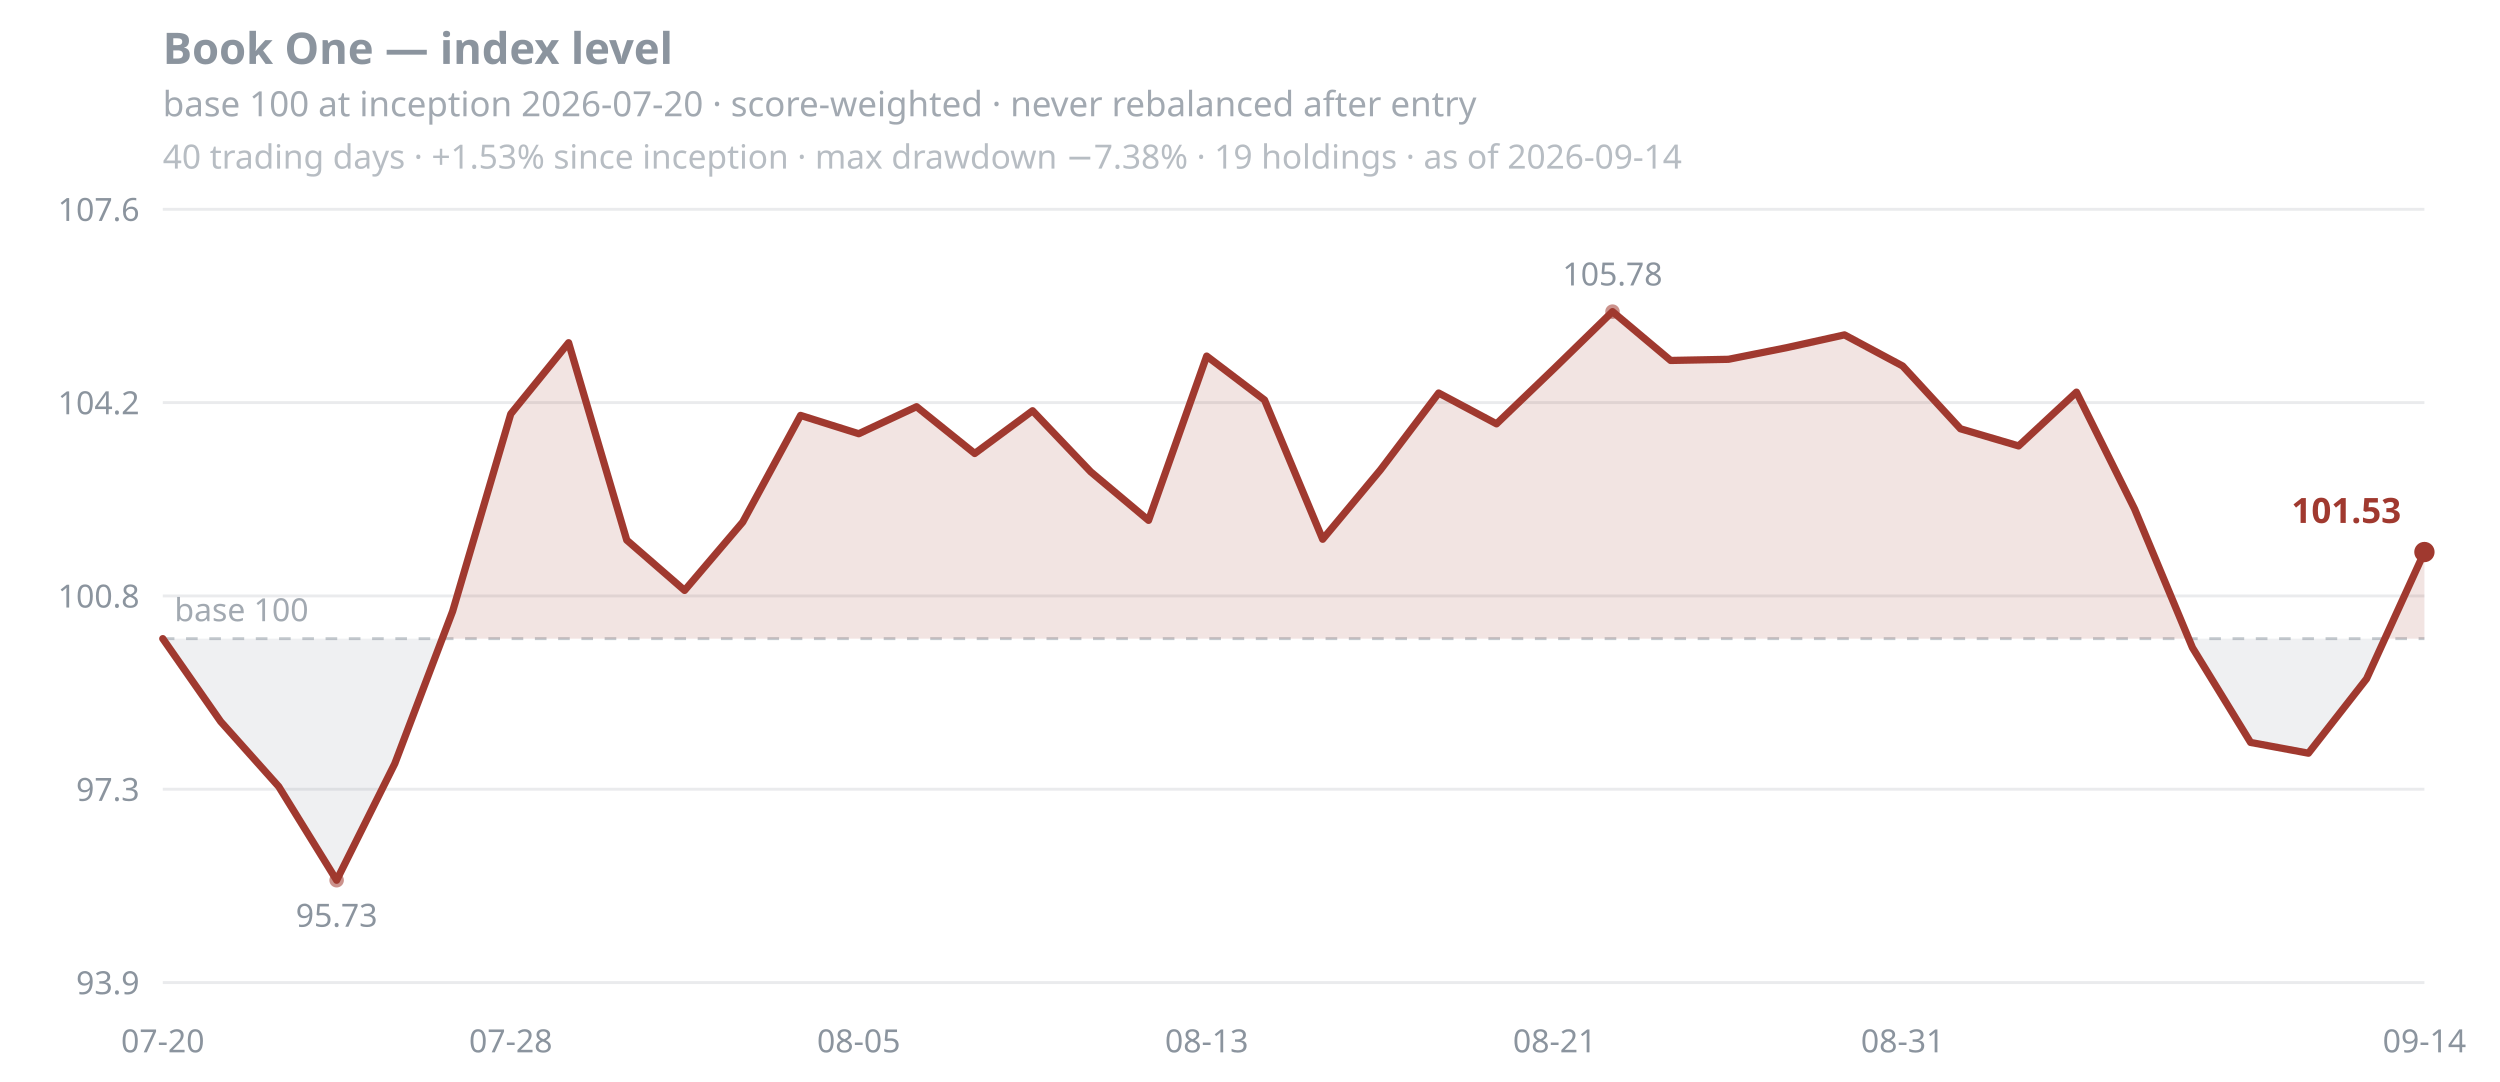
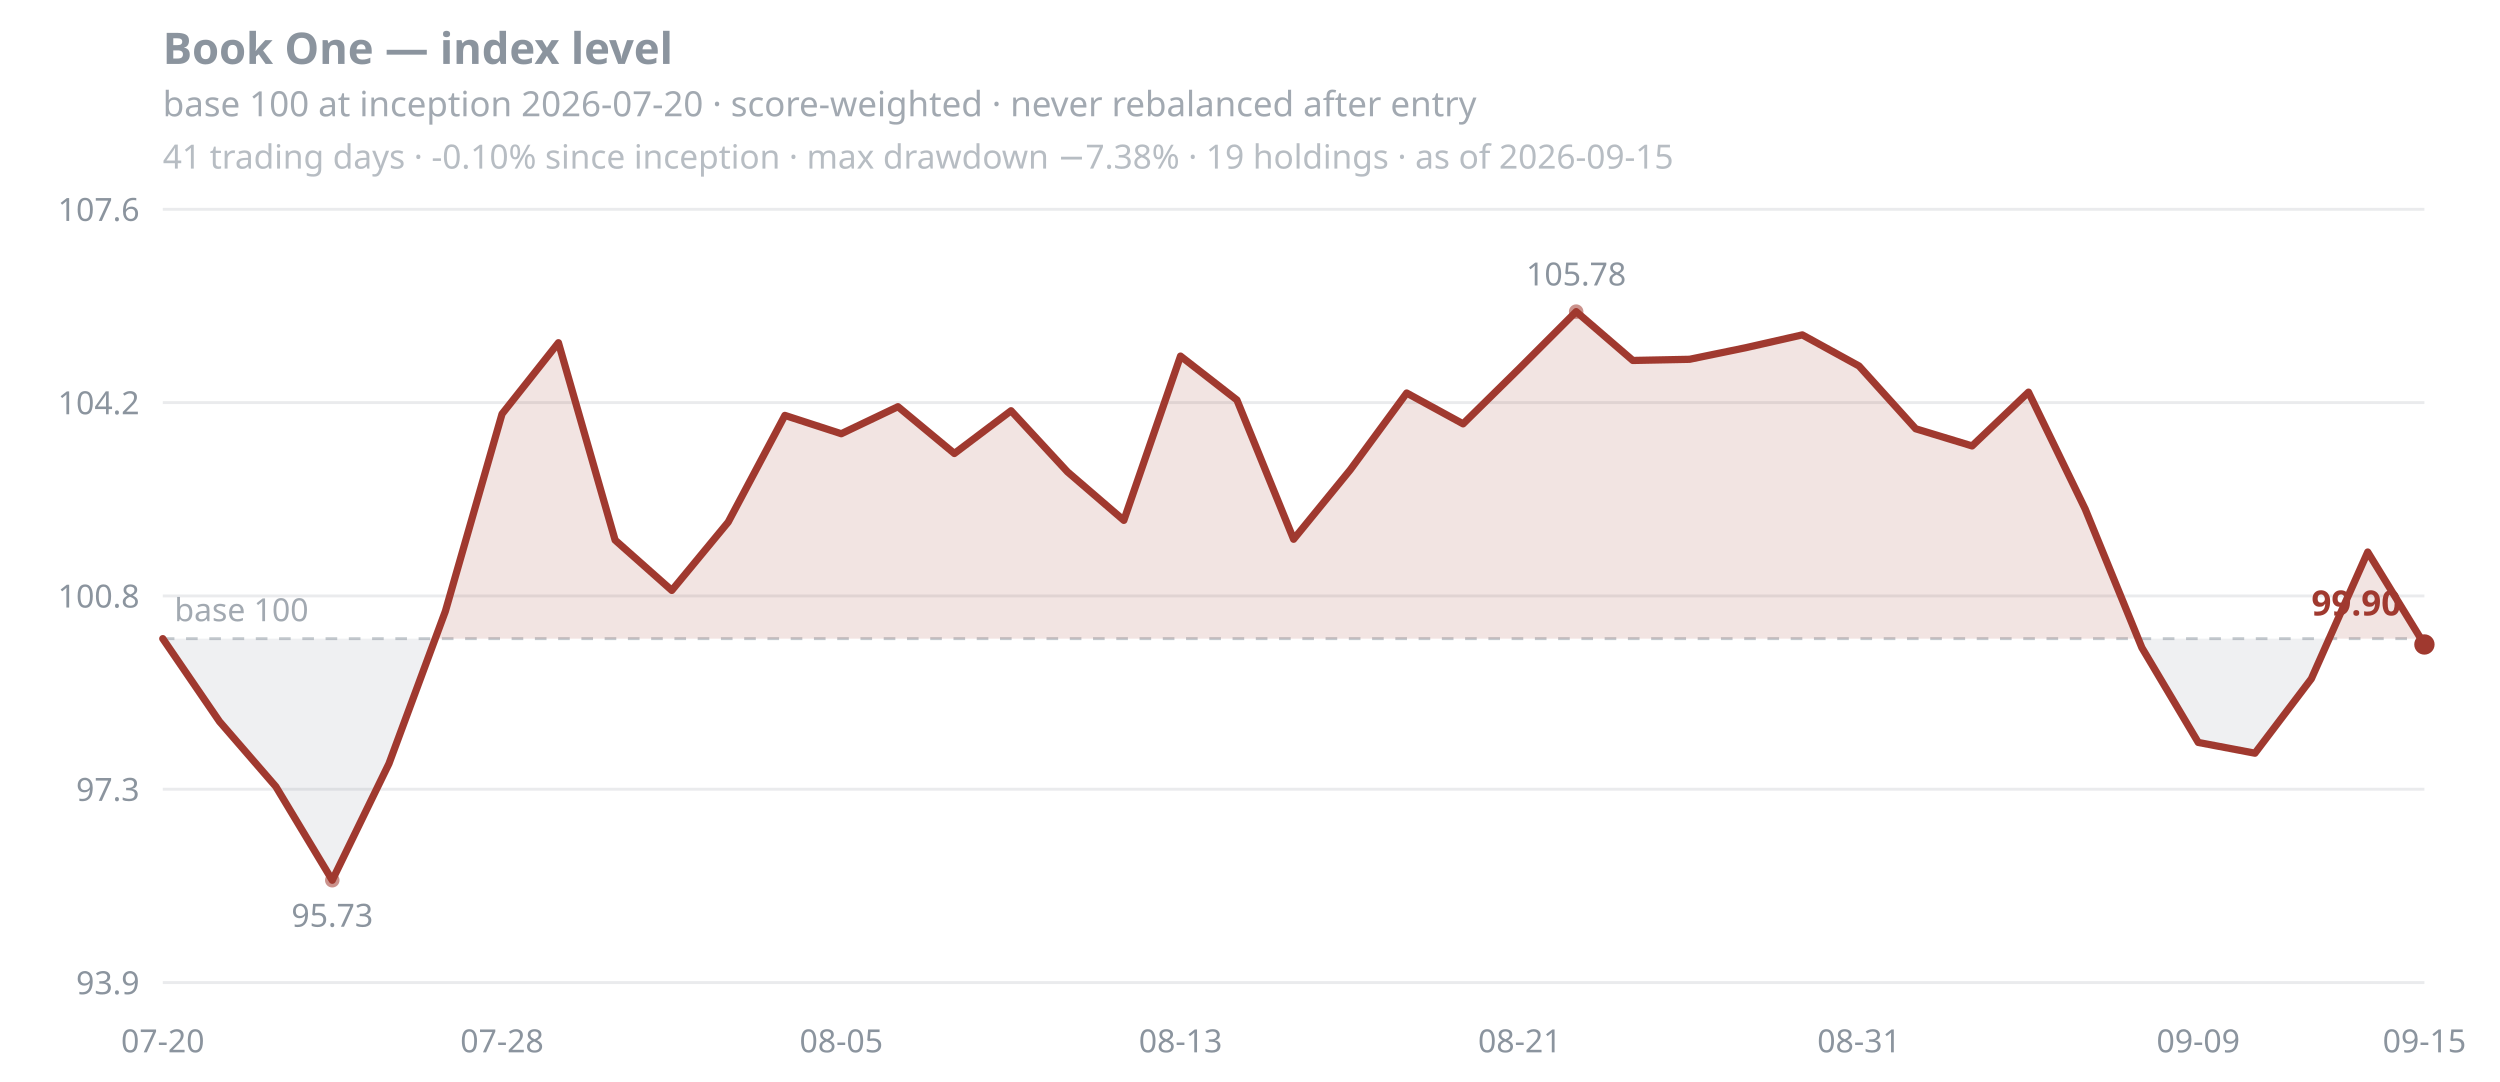
<svg xmlns="http://www.w3.org/2000/svg" viewBox="0 0 860 372" font-family="ui-sans-serif,system-ui,sans-serif">
  <text x="56" y="22" font-size="15" font-weight="600" fill="#8b949e">Book One — index level</text>
  <text x="56" y="40" font-size="12" fill="#8b949e" opacity="0.8">base 100 at inception 2026-07-20 · score-weighted · never rebalanced after entry</text>
-   <text x="56" y="58" font-size="11.5" fill="#8b949e" opacity="0.62">40 trading days · +1.53% since inception · max drawdown −7.38% · 19 holdings · as of 2026-09-14</text>
+   <text x="56" y="58" font-size="11.5" fill="#8b949e" opacity="0.62">41 trading days · -0.10% since inception · max drawdown −7.38% · 19 holdings · as of 2026-09-15</text>
  <line x1="56" y1="338.0" x2="834" y2="338.0" stroke="#8b949e" stroke-opacity="0.18" />
  <text x="48" y="342.0" font-size="11" fill="#8b949e" text-anchor="end">93.9</text>
  <line x1="56" y1="271.5" x2="834" y2="271.5" stroke="#8b949e" stroke-opacity="0.18" />
  <text x="48" y="275.5" font-size="11" fill="#8b949e" text-anchor="end">97.3</text>
  <line x1="56" y1="205.0" x2="834" y2="205.0" stroke="#8b949e" stroke-opacity="0.18" />
  <text x="48" y="209.0" font-size="11" fill="#8b949e" text-anchor="end">100.8</text>
  <line x1="56" y1="138.5" x2="834" y2="138.5" stroke="#8b949e" stroke-opacity="0.18" />
  <text x="48" y="142.5" font-size="11" fill="#8b949e" text-anchor="end">104.2</text>
  <line x1="56" y1="72.0" x2="834" y2="72.0" stroke="#8b949e" stroke-opacity="0.18" />
  <text x="48" y="76.0" font-size="11" fill="#8b949e" text-anchor="end">107.6</text>
  <line x1="56" y1="219.7" x2="834" y2="219.7" stroke="#8b949e" stroke-opacity="0.5" stroke-dasharray="4 4" />
  <text x="60" y="213.7" font-size="11" fill="#8b949e" text-anchor="start" opacity="0.8">base 100</text>
  <text x="56.0" y="362" font-size="11" fill="#8b949e" text-anchor="middle">07-20</text>
-   <text x="175.7" y="362" font-size="11" fill="#8b949e" text-anchor="middle">07-28</text>
-   <text x="295.4" y="362" font-size="11" fill="#8b949e" text-anchor="middle">08-05</text>
-   <text x="415.1" y="362" font-size="11" fill="#8b949e" text-anchor="middle">08-13</text>
-   <text x="534.8" y="362" font-size="11" fill="#8b949e" text-anchor="middle">08-21</text>
-   <text x="654.5" y="362" font-size="11" fill="#8b949e" text-anchor="middle">08-31</text>
-   <text x="834.0" y="362" font-size="11" fill="#8b949e" text-anchor="middle">09-14</text>
+   <text x="172.7" y="362" font-size="11" fill="#8b949e" text-anchor="middle">07-28</text>
+   <text x="289.4" y="362" font-size="11" fill="#8b949e" text-anchor="middle">08-05</text>
+   <text x="406.1" y="362" font-size="11" fill="#8b949e" text-anchor="middle">08-13</text>
+   <text x="522.8" y="362" font-size="11" fill="#8b949e" text-anchor="middle">08-21</text>
+   <text x="639.5" y="362" font-size="11" fill="#8b949e" text-anchor="middle">08-31</text>
+   <text x="756.2" y="362" font-size="11" fill="#8b949e" text-anchor="middle">09-09</text>
+   <text x="834.0" y="362" font-size="11" fill="#8b949e" text-anchor="middle">09-15</text>
  <defs>
    <clipPath id="above">
      <rect x="56" y="72" width="778" height="147.7" />
    </clipPath>
    <clipPath id="below">
      <rect x="56" y="219.7" width="778" height="118.3" />
    </clipPath>
  </defs>
-   <polygon points="56.0,219.7 56.0,219.7 75.9,248.2 95.9,270.6 115.8,302.8 135.8,262.7 155.7,210.3 175.7,142.4 195.6,117.9 215.6,185.8 235.5,203.1 255.5,179.6 275.4,142.9 295.4,149.2 315.3,139.9 335.3,156.0 355.2,141.3 375.2,162.3 395.1,179.0 415.1,122.5 435.0,137.6 455.0,185.5 474.9,161.6 494.9,135.2 514.8,145.8 534.8,126.6 554.7,107.2 574.7,124.0 594.6,123.6 614.6,119.6 634.5,115.2 654.5,125.9 674.4,147.5 694.4,153.4 714.3,134.9 734.3,175.1 754.2,222.8 774.2,255.4 794.1,259.1 814.1,233.5 834.0,189.9 834.0,219.7" fill="#a0392f" fill-opacity="0.14" clip-path="url(#above)" />
-   <polygon points="56.0,219.7 56.0,219.7 75.9,248.2 95.9,270.6 115.8,302.8 135.8,262.7 155.7,210.3 175.7,142.4 195.6,117.9 215.6,185.8 235.5,203.1 255.5,179.6 275.4,142.9 295.4,149.2 315.3,139.9 335.3,156.0 355.2,141.3 375.2,162.3 395.1,179.0 415.1,122.5 435.0,137.6 455.0,185.5 474.9,161.6 494.9,135.2 514.8,145.8 534.8,126.6 554.7,107.2 574.7,124.0 594.6,123.6 614.6,119.6 634.5,115.2 654.5,125.9 674.4,147.5 694.4,153.4 714.3,134.9 734.3,175.1 754.2,222.8 774.2,255.4 794.1,259.1 814.1,233.5 834.0,189.9 834.0,219.7" fill="#8b949e" fill-opacity="0.14" clip-path="url(#below)" />
-   <polyline points="56.0,219.7 75.9,248.2 95.9,270.6 115.8,302.8 135.8,262.7 155.7,210.3 175.7,142.4 195.6,117.9 215.6,185.8 235.5,203.1 255.5,179.6 275.4,142.9 295.4,149.2 315.3,139.9 335.3,156.0 355.2,141.3 375.2,162.3 395.1,179.0 415.1,122.5 435.0,137.6 455.0,185.5 474.9,161.6 494.9,135.2 514.8,145.8 534.8,126.6 554.7,107.2 574.7,124.0 594.6,123.6 614.6,119.6 634.5,115.2 654.5,125.9 674.4,147.5 694.4,153.4 714.3,134.9 734.3,175.1 754.2,222.8 774.2,255.4 794.1,259.1 814.1,233.5 834.0,189.9" fill="none" stroke="#a0392f" stroke-width="2.5" stroke-linejoin="round" stroke-linecap="round" />
-   <circle cx="115.8" cy="302.8" r="2.5" fill="#a0392f" fill-opacity="0.55" />
-   <text x="115.8" y="318.8" font-size="11" fill="#8b949e" text-anchor="middle">95.73</text>
-   <circle cx="554.7" cy="107.2" r="2.5" fill="#a0392f" fill-opacity="0.55" />
-   <text x="554.7" y="98.2" font-size="11" fill="#8b949e" text-anchor="middle">105.78</text>
-   <circle cx="834.0" cy="189.9" r="3.5" fill="#a0392f" />
-   <text x="826.0" y="179.9" font-size="12" font-weight="600" fill="#a0392f" text-anchor="end">101.53</text>
+   <polygon points="56.0,219.7 56.0,219.7 75.5,248.2 94.9,270.6 114.3,302.8 133.8,262.7 153.2,210.3 172.7,142.4 192.1,117.9 211.6,185.8 231.1,203.1 250.5,179.6 270.0,142.9 289.4,149.2 308.9,139.9 328.3,156.0 347.8,141.3 367.2,162.3 386.6,179.0 406.1,122.5 425.5,137.6 445.0,185.5 464.5,161.6 483.9,135.2 503.3,145.8 522.8,126.6 542.2,107.2 561.7,124.0 581.2,123.6 600.6,119.6 620.0,115.2 639.5,125.9 659.0,147.5 678.4,153.4 697.8,134.9 717.3,175.1 736.8,222.8 756.2,255.4 775.7,259.1 795.1,233.5 814.5,189.9 834.0,221.7 834.0,219.7" fill="#a0392f" fill-opacity="0.14" clip-path="url(#above)" />
+   <polygon points="56.0,219.7 56.0,219.7 75.5,248.2 94.9,270.6 114.3,302.8 133.8,262.7 153.2,210.3 172.7,142.4 192.1,117.9 211.6,185.8 231.1,203.1 250.5,179.6 270.0,142.9 289.4,149.2 308.9,139.9 328.3,156.0 347.8,141.3 367.2,162.3 386.6,179.0 406.1,122.5 425.5,137.6 445.0,185.5 464.5,161.6 483.9,135.2 503.3,145.8 522.8,126.6 542.2,107.2 561.7,124.0 581.2,123.6 600.6,119.6 620.0,115.2 639.5,125.9 659.0,147.5 678.4,153.4 697.8,134.9 717.3,175.1 736.8,222.8 756.2,255.4 775.7,259.1 795.1,233.5 814.5,189.9 834.0,221.7 834.0,219.7" fill="#8b949e" fill-opacity="0.14" clip-path="url(#below)" />
+   <polyline points="56.0,219.7 75.5,248.2 94.9,270.6 114.3,302.8 133.8,262.7 153.2,210.3 172.7,142.4 192.1,117.9 211.6,185.8 231.1,203.1 250.5,179.6 270.0,142.9 289.4,149.2 308.9,139.9 328.3,156.0 347.8,141.3 367.2,162.3 386.6,179.0 406.1,122.5 425.5,137.6 445.0,185.5 464.5,161.6 483.9,135.2 503.3,145.8 522.8,126.6 542.2,107.2 561.7,124.0 581.2,123.6 600.6,119.6 620.0,115.2 639.5,125.9 659.0,147.5 678.4,153.4 697.8,134.9 717.3,175.1 736.8,222.8 756.2,255.4 775.7,259.1 795.1,233.5 814.5,189.9 834.0,221.7" fill="none" stroke="#a0392f" stroke-width="2.5" stroke-linejoin="round" stroke-linecap="round" />
+   <circle cx="114.3" cy="302.8" r="2.5" fill="#a0392f" fill-opacity="0.55" />
+   <text x="114.3" y="318.8" font-size="11" fill="#8b949e" text-anchor="middle">95.73</text>
+   <circle cx="542.2" cy="107.2" r="2.5" fill="#a0392f" fill-opacity="0.55" />
+   <text x="542.2" y="98.2" font-size="11" fill="#8b949e" text-anchor="middle">105.78</text>
+   <circle cx="834.0" cy="221.7" r="3.5" fill="#a0392f" />
+   <text x="826.0" y="211.7" font-size="12" font-weight="600" fill="#a0392f" text-anchor="end">99.90</text>
</svg>
